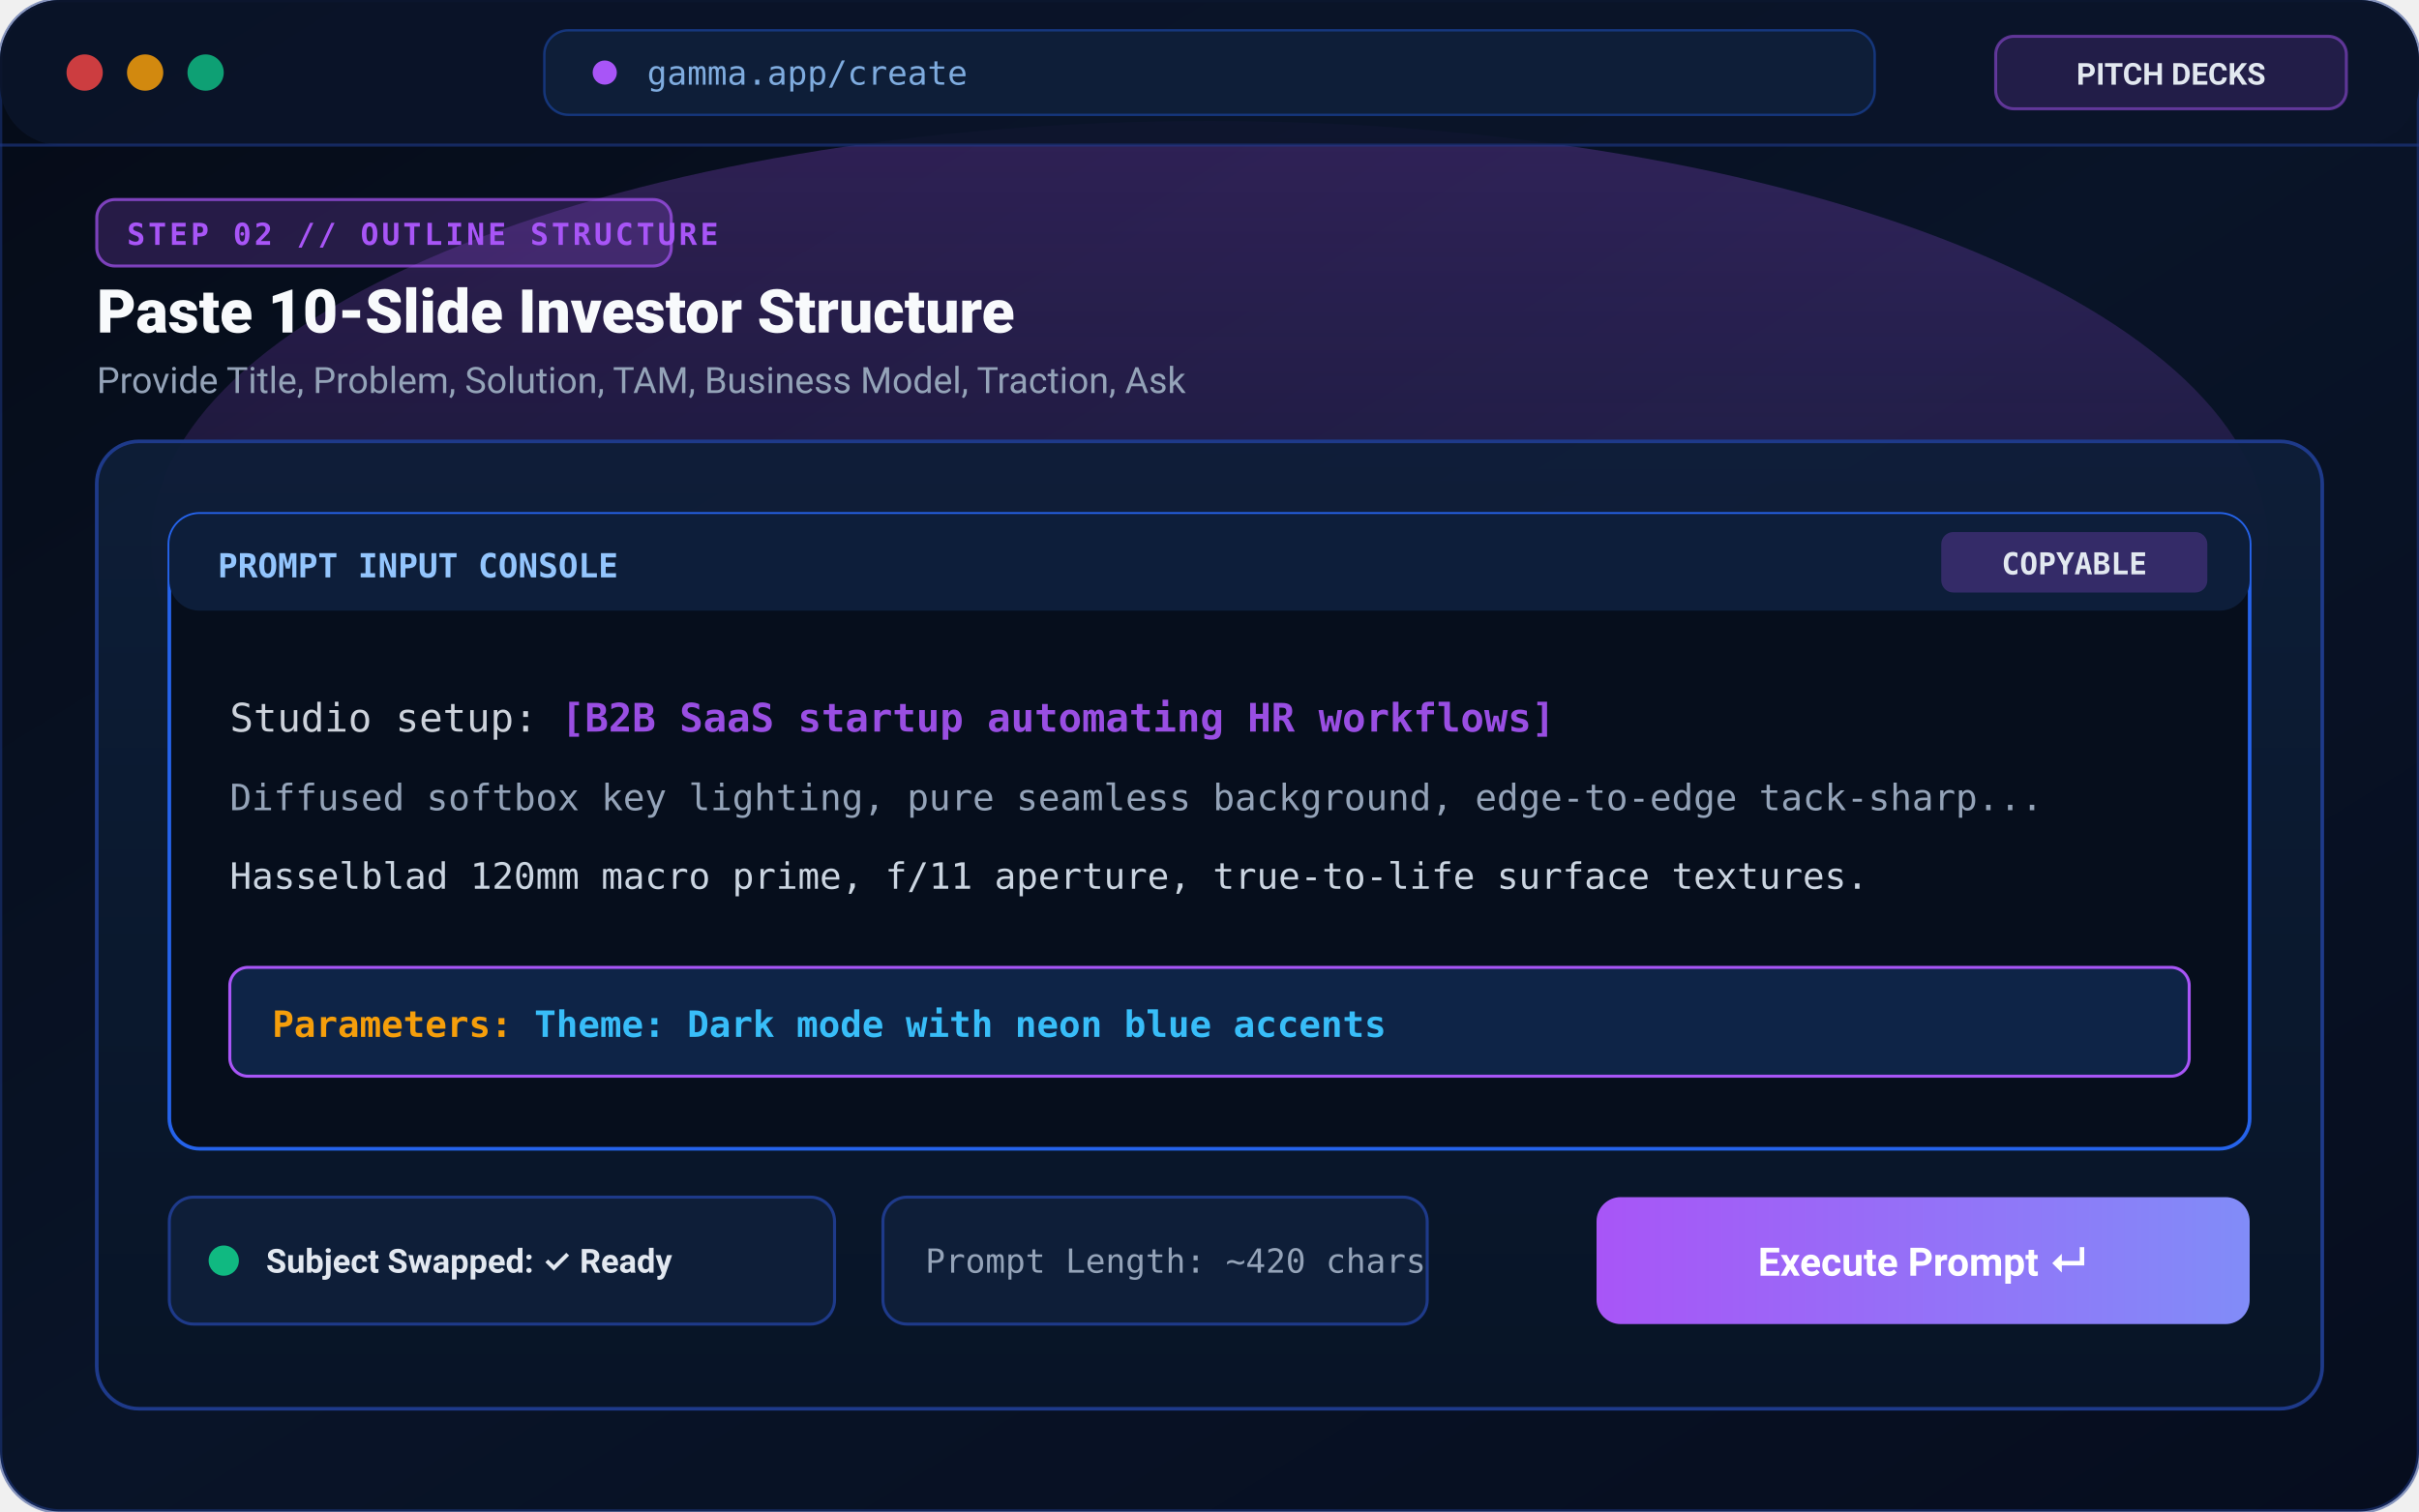
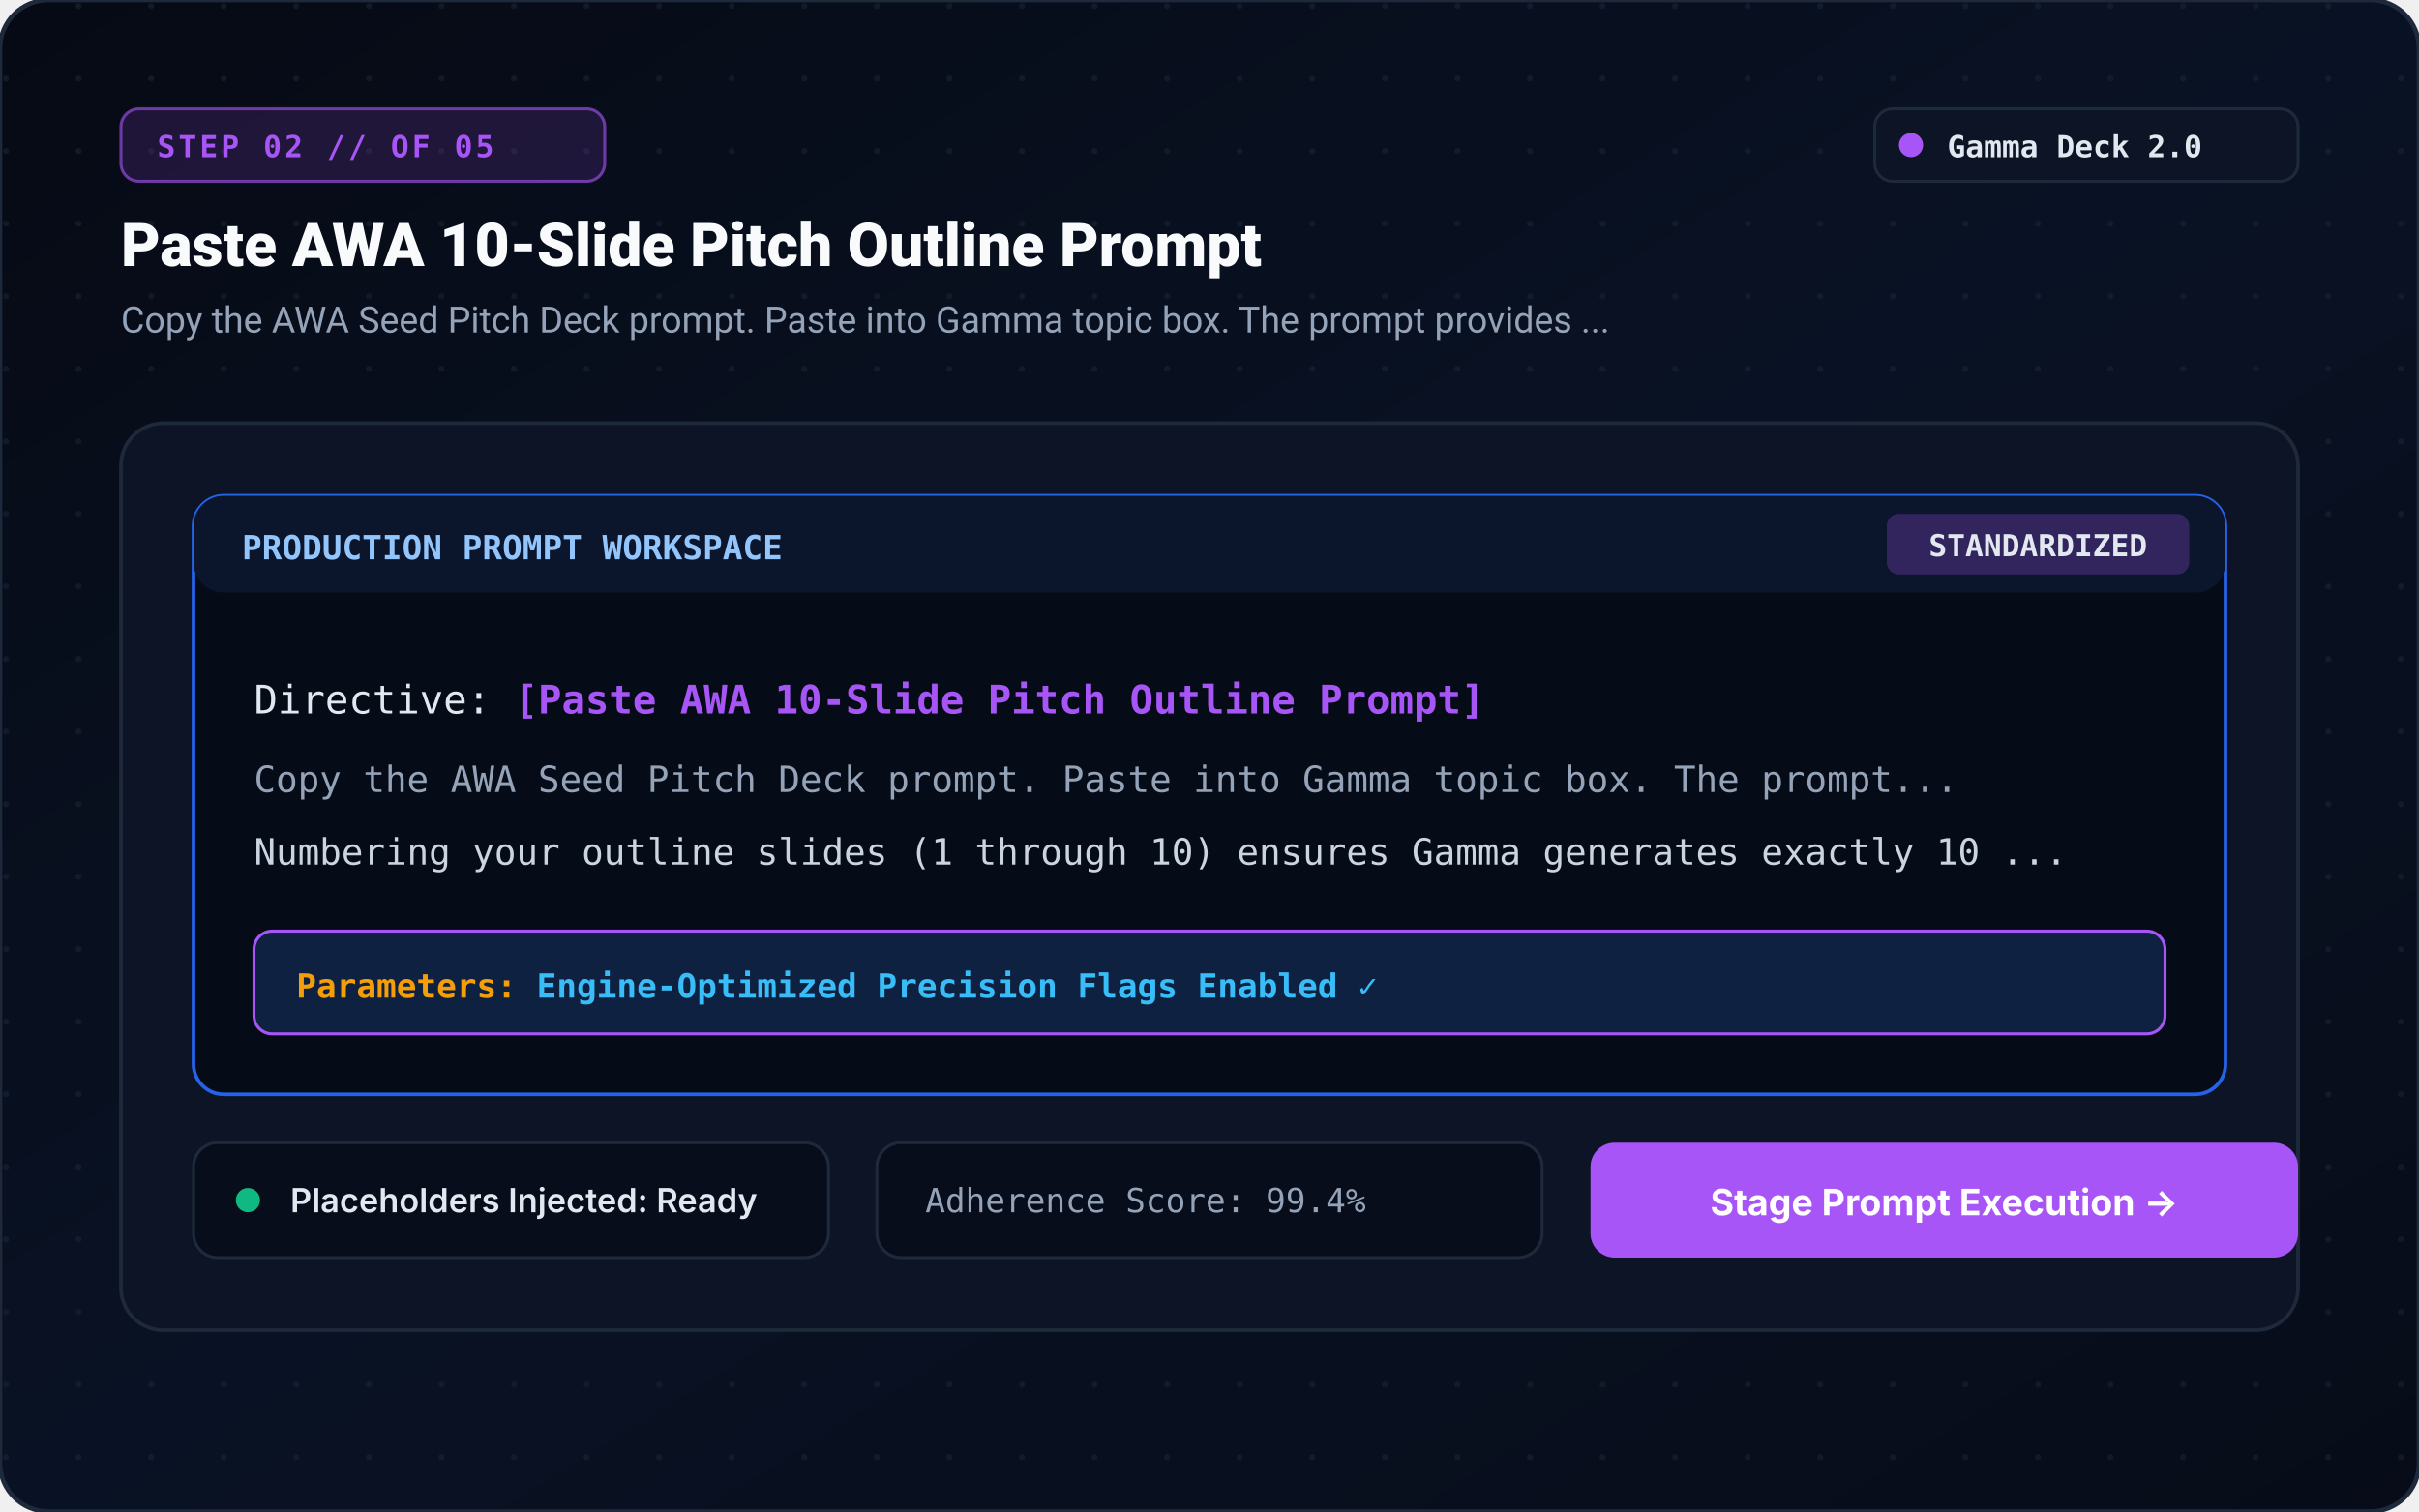
<svg xmlns="http://www.w3.org/2000/svg" viewBox="0 0 800 500" width="100%" height="100%">
  <defs>
    <linearGradient id="bgGrad" x1="0" y1="0" x2="1" y2="1">
-       <stop offset="0%" stop-color="#050B17" />
-       <stop offset="50%" stop-color="#091428" />
-       <stop offset="100%" stop-color="#060D1E" />
+       <stop offset="0%" stop-color="#060A14" />
+       <stop offset="50%" stop-color="#091224" />
+       <stop offset="100%" stop-color="#070C18" />
    </linearGradient>
-     <linearGradient id="panelGrad" x1="0" y1="0" x2="0" y2="1">
-       <stop offset="0%" stop-color="#0E1E38" stop-opacity="0.95" />
-       <stop offset="100%" stop-color="#081426" stop-opacity="0.95" />
-     </linearGradient>
-     <linearGradient id="cardGrad" x1="0" y1="0" x2="1" y2="1">
-       <stop offset="0%" stop-color="#142647" stop-opacity="0.8" />
-       <stop offset="100%" stop-color="#0A162B" stop-opacity="0.9" />
-     </linearGradient>
-     <linearGradient id="accentGrad" x1="0" y1="0" x2="1" y2="0">
-       <stop offset="0%" stop-color="#A855F7" />
-       <stop offset="100%" stop-color="#818CF8" />
-     </linearGradient>
-     <linearGradient id="glowGrad" x1="0" y1="0" x2="0" y2="1">
-       <stop offset="0%" stop-color="#A855F7" stop-opacity="0.25" />
-       <stop offset="100%" stop-color="#A855F7" stop-opacity="0" />
-     </linearGradient>
-     <filter id="softGlow" x="-20%" y="-20%" width="140%" height="140%">
-       <feGaussianBlur stdDeviation="16" result="blur" />
-       <feComposite in="SourceGraphic" in2="blur" operator="over" />
-     </filter>
+     <pattern id="gridDots" x="0" y="0" width="24" height="24" patternUnits="userSpaceOnUse">
+       <circle cx="2" cy="2" r="1" fill="#1E293B" fill-opacity="0.5" />
+     </pattern>
  </defs>
-   <style>
-     .font-sans { font-family: -apple-system, BlinkMacSystemFont, "Segoe UI", Roboto, "Helvetica Neue", Arial, sans-serif; }
-     .font-mono { font-family: "JetBrains Mono", "Fira Code", Menlo, Monaco, Consolas, monospace; }
-   </style>
-   <rect width="800" height="500" rx="20" fill="url(#bgGrad)" />
-   <rect width="800" height="500" rx="20" fill="none" stroke="#1E3A8A" stroke-width="1.5" stroke-opacity="0.5" />
-   <ellipse cx="400" cy="180" rx="350" ry="140" fill="url(#glowGrad)" />
-   <rect x="0" y="0" width="800" height="48" rx="20" fill="#0A152A" fill-opacity="0.9" />
-   <line x1="0" y1="48" x2="800" y2="48" stroke="#1E3A8A" stroke-width="1" stroke-opacity="0.6" />
-   <circle cx="28" cy="24" r="6" fill="#EF4444" fill-opacity="0.85" />
-   <circle cx="48" cy="24" r="6" fill="#F59E0B" fill-opacity="0.85" />
-   <circle cx="68" cy="24" r="6" fill="#10B981" fill-opacity="0.85" />
-   <rect x="180" y="10" width="440" height="28" rx="8" fill="#0E1E38" stroke="#2563EB" stroke-width="0.8" stroke-opacity="0.4" />
-   <circle cx="200" cy="24" r="4" fill="#A855F7" />
-   <text x="214" y="28" fill="#93C5FD" font-size="11" class="font-mono font-sans" opacity="0.85">gamma.app/create</text>
-   <rect x="660" y="12" width="116" height="24" rx="6" fill="#A855F7" fill-opacity="0.15" stroke="#A855F7" stroke-width="1" stroke-opacity="0.5" />
-   <text x="718" y="28" fill="#E2E8F0" font-size="10" font-weight="700" text-anchor="middle" class="font-sans">PITCH DECKS</text>
-   <g transform="translate(32, 66)">
-     <rect x="0" y="0" width="190" height="22" rx="6" fill="#A855F7" fill-opacity="0.2" stroke="#A855F7" stroke-width="1" stroke-opacity="0.7" />
-     <text x="10" y="15" fill="#A855F7" font-size="10" font-weight="800" letter-spacing="1" class="font-mono">STEP 02 // OUTLINE STRUCTURE</text>
-     <text x="0" y="44" fill="#F8FAFC" font-size="20" font-weight="800" class="font-sans">Paste 10-Slide Investor Structure</text>
-     <text x="0" y="64" fill="#94A3B8" font-size="12" class="font-sans">Provide Title, Problem, Solution, TAM, Business Model, Traction, Ask</text>
+   <rect width="800" height="500" rx="16" fill="url(#bgGrad)" />
+   <rect width="800" height="500" rx="16" fill="url(#gridDots)" />
+   <rect width="800" height="500" rx="16" fill="none" stroke="#1E293B" stroke-width="1.5" />
+   <g transform="translate(40, 36)">
+     <rect x="0" y="0" width="160" height="24" rx="6" fill="#A855F7" fill-opacity="0.15" stroke="#A855F7" stroke-width="1" stroke-opacity="0.6" />
+     <text x="12" y="16" fill="#A855F7" font-size="10" font-weight="800" letter-spacing="1" font-family="monospace">STEP 02 // OF 05</text>
+     <rect x="580" y="0" width="140" height="24" rx="6" fill="#0C1425" stroke="#1E293B" stroke-width="1" />
+     <circle cx="592" cy="12" r="4" fill="#A855F7" />
+     <text x="604" y="16" fill="#E2E8F0" font-size="10" font-weight="600" font-family="monospace">Gamma Deck 2.0</text>
+     <text x="0" y="52" fill="#F8FAFC" font-size="20" font-weight="800" font-family="-apple-system, BlinkMacSystemFont, 'Segoe UI', Roboto, sans-serif">Paste AWA 10-Slide Pitch Outline Prompt</text>
+     <text x="0" y="74" fill="#94A3B8" font-size="12" font-family="-apple-system, BlinkMacSystemFont, 'Segoe UI', Roboto, sans-serif">Copy the AWA Seed Pitch Deck prompt. Paste into Gamma topic box. The prompt provides ...</text>
  </g>
-   <g transform="translate(32, 146)">
-     <rect x="0" y="0" width="736" height="320" rx="14" fill="url(#panelGrad)" stroke="#1E3A8A" stroke-width="1.2" />
-     <rect x="24" y="24" width="688" height="210" rx="10" fill="#060E1C" stroke="#2563EB" stroke-width="1.2" />
-     <rect x="24" y="24" width="688" height="32" rx="10" fill="#0D1E3A" />
-     <text x="40" y="45" fill="#93C5FD" font-size="11" font-weight="700" class="font-mono">PROMPT INPUT CONSOLE</text>
-     <rect x="610" y="30" width="88" height="20" rx="4" fill="#A855F7" fill-opacity="0.25" />
-     <text x="654" y="44" fill="#E2E8F0" font-size="10" font-weight="700" text-anchor="middle" class="font-mono">COPYABLE</text>
+   <g transform="translate(40, 140)">
+     <rect width="720" height="300" rx="14" fill="#0C1425" stroke="#1E293B" stroke-width="1.2" />
+     <rect x="24" y="24" width="672" height="198" rx="10" fill="#060C17" stroke="#2563EB" stroke-width="1.2" />
+     <rect x="24" y="24" width="672" height="32" rx="10" fill="#0B162C" />
+     <text x="40" y="45" fill="#93C5FD" font-size="11" font-weight="700" font-family="monospace">PRODUCTION PROMPT WORKSPACE</text>
+     <rect x="584" y="30" width="100" height="20" rx="4" fill="#A855F7" fill-opacity="0.25" />
+     <text x="634" y="44" fill="#E2E8F0" font-size="10" font-weight="700" text-anchor="middle" font-family="monospace">STANDARDIZED</text>
    <g transform="translate(44, 76)">
-       <text x="0" y="20" fill="#E2E8F0" font-size="13" class="font-mono" opacity="0.9">Studio setup: <tspan fill="#A855F7" font-weight="700">[B2B SaaS startup automating HR workflows]</tspan>
+       <text x="0" y="20" fill="#E2E8F0" font-size="13" font-family="monospace">Directive: <tspan fill="#A855F7" font-weight="700">[Paste AWA 10-Slide Pitch Outline Prompt]</tspan>
      </text>
-       <text x="0" y="46" fill="#94A3B8" font-size="12" class="font-mono">Diffused softbox key lighting, pure seamless background, edge-to-edge tack-sharp...</text>
-       <text x="0" y="72" fill="#CBD5E1" font-size="12" class="font-mono">Hasselblad 120mm macro prime, f/11 aperture, true-to-life surface textures.</text>
-       <rect x="0" y="98" width="648" height="36" rx="6" fill="#0E2447" stroke="#A855F7" stroke-width="1" />
-       <text x="14" y="121" fill="#F59E0B" font-size="12" font-weight="700" class="font-mono">Parameters: <tspan fill="#38BDF8">Theme: Dark mode with neon blue accents</tspan>
+       <text x="0" y="46" fill="#94A3B8" font-size="12" font-family="monospace">Copy the AWA Seed Pitch Deck prompt. Paste into Gamma topic box. The prompt...</text>
+       <text x="0" y="70" fill="#CBD5E1" font-size="12" font-family="monospace">Numbering your outline slides (1 through 10) ensures Gamma generates exactly 10 ...</text>
+       <rect x="0" y="92" width="632" height="34" rx="6" fill="#0E2140" stroke="#A855F7" stroke-width="1" />
+       <text x="14" y="114" fill="#F59E0B" font-size="11" font-weight="700" font-family="monospace">Parameters: <tspan fill="#38BDF8">Engine-Optimized Precision Flags Enabled ✓</tspan>
      </text>
    </g>
-     <g transform="translate(24, 250)">
-       <rect x="0" y="0" width="220" height="42" rx="8" fill="#0E1E38" stroke="#1E3A8A" stroke-width="1" />
-       <circle cx="18" cy="21" r="5" fill="#10B981" />
-       <text x="32" y="25" fill="#E2E8F0" font-size="11" font-weight="600" class="font-sans">Subject Swapped: ✓ Ready</text>
-       <rect x="236" y="0" width="180" height="42" rx="8" fill="#0E1E38" stroke="#1E3A8A" stroke-width="1" />
-       <text x="250" y="25" fill="#94A3B8" font-size="11" class="font-mono">Prompt Length: ~420 chars</text>
-       <rect x="472" y="0" width="216" height="42" rx="8" fill="url(#accentGrad)" />
-       <text x="580" y="26" fill="#FFFFFF" font-size="13" font-weight="700" text-anchor="middle" class="font-sans">Execute Prompt ↵</text>
+     <g transform="translate(24, 238)">
+       <rect width="210" height="38" rx="8" fill="#070D1A" stroke="#1E293B" stroke-width="1" />
+       <circle cx="18" cy="19" r="4" fill="#10B981" />
+       <text x="32" y="23" fill="#E2E8F0" font-size="11" font-weight="600" font-family="-apple-system, BlinkMacSystemFont, sans-serif">Placeholders Injected: Ready</text>
+       <rect x="226" width="220" height="38" rx="8" fill="#070D1A" stroke="#1E293B" stroke-width="1" />
+       <text x="242" y="23" fill="#94A3B8" font-size="11" font-family="monospace">Adherence Score: 99.4%</text>
+       <rect x="462" width="234" height="38" rx="8" fill="#A855F7" />
+       <text x="579" y="24" fill="#FFFFFF" font-size="12" font-weight="700" text-anchor="middle" font-family="-apple-system, BlinkMacSystemFont, sans-serif">Stage Prompt Execution →</text>
    </g>
  </g>
</svg>
